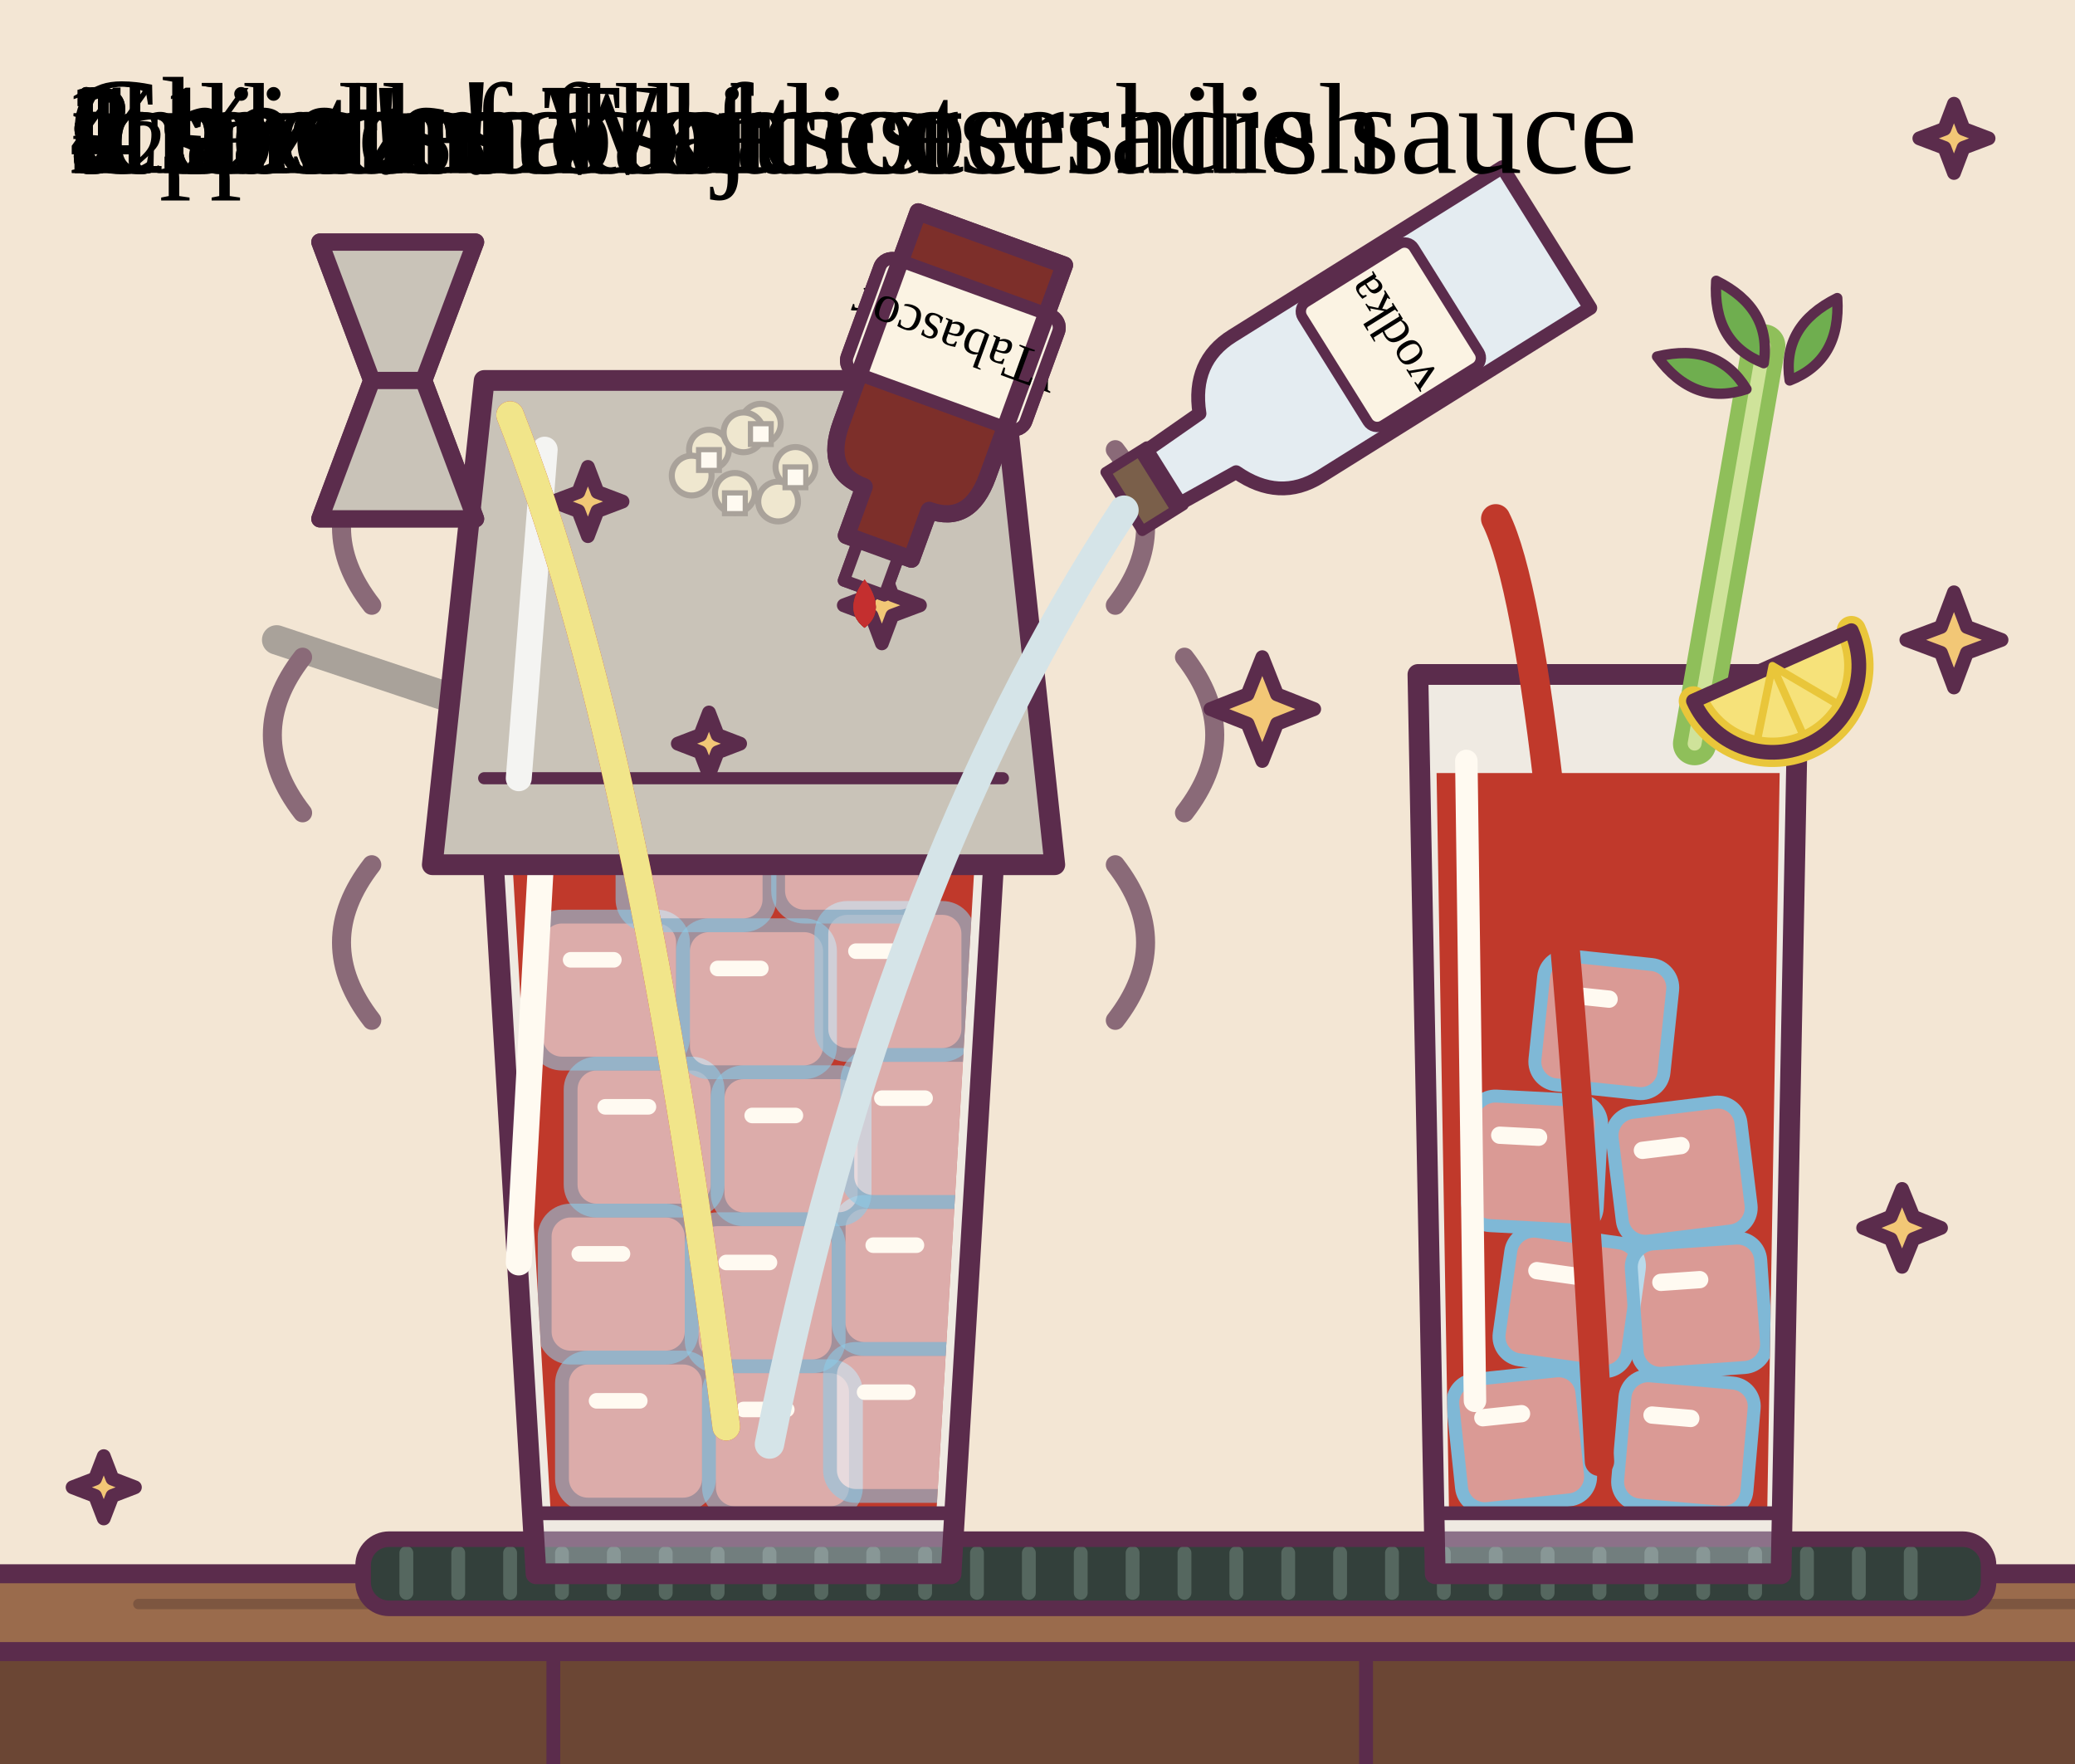
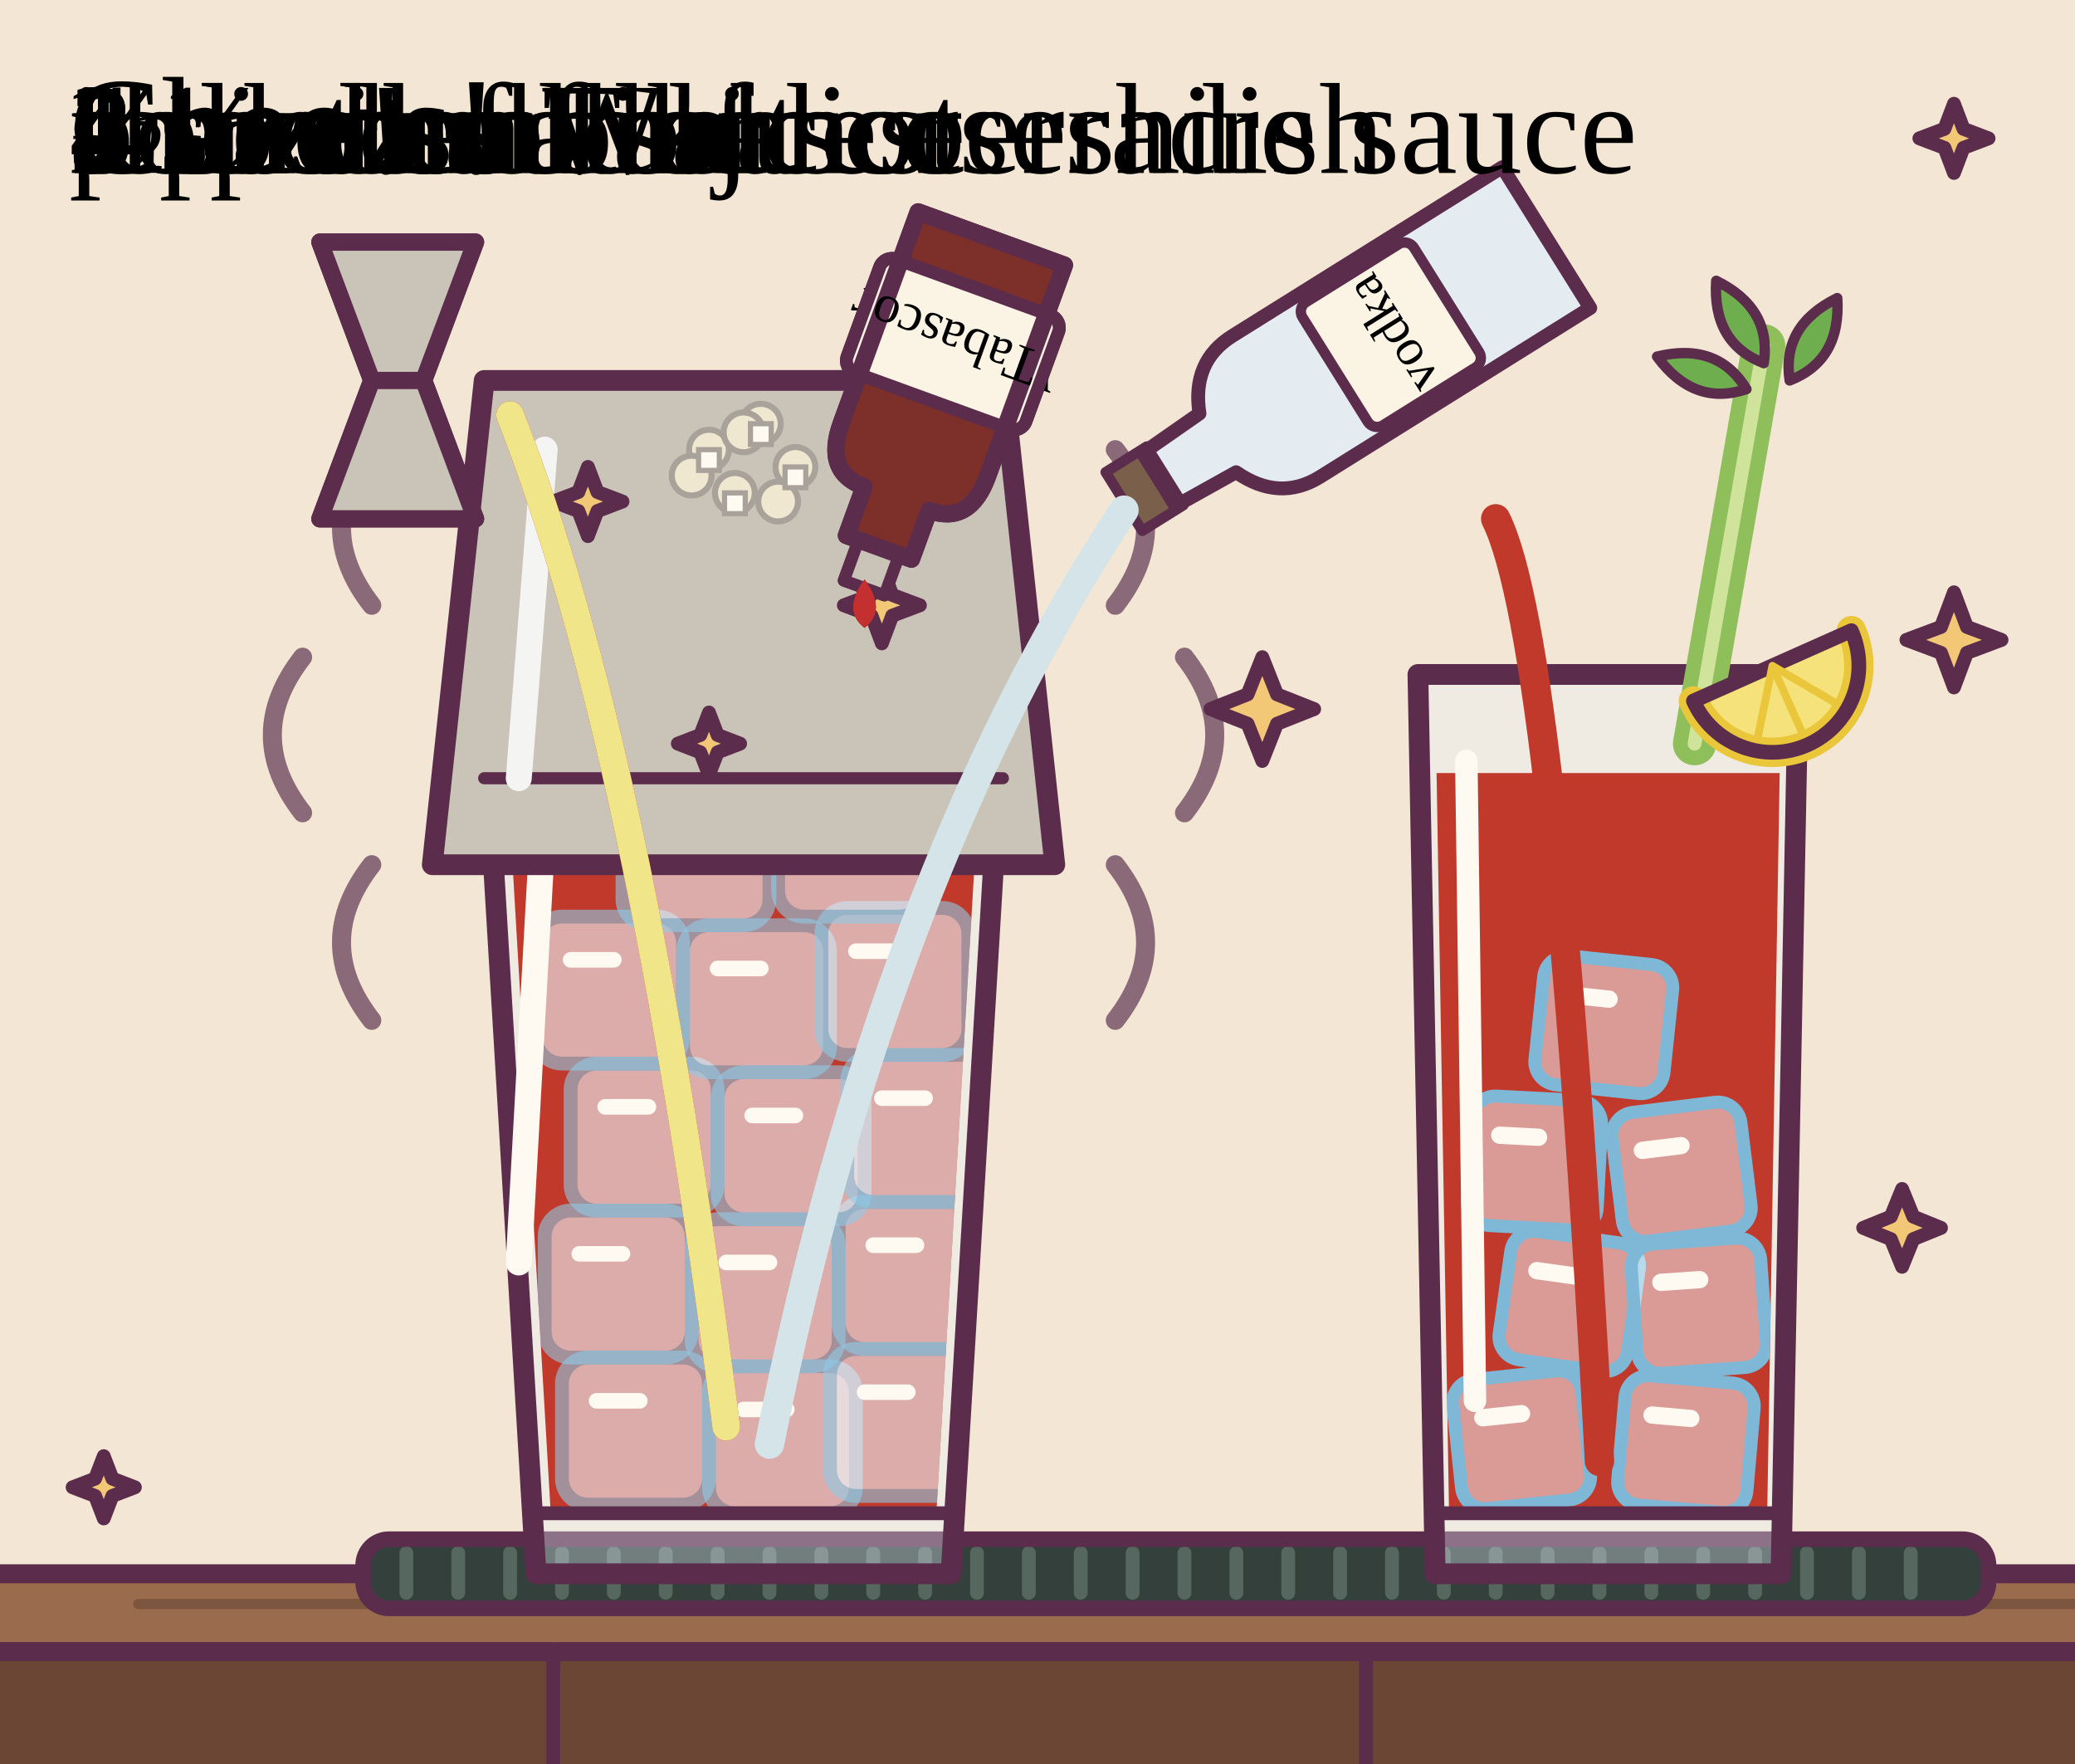
- <svg viewBox="0 0 240 204" role="img" aria-label="How to make a Bloody Mary, step by step: Combine ingredients. Add the vodka, tomato juice, lemon juice and horseradish to your shaker. Season it. Worcestershire, Tabasco, a pinch of salt and a grind of pepper. Shake. Add ice and shake hard, until frosty cold. Strain over ice. Strain into a tall glass full of fresh ice. Garnish. A celery stalk and a lemon wedge. Cheers!">
+ <svg viewBox="0 0 240 204" role="img" aria-label="How to make a Bloody Mary, step by step: Combine ingredients. Add the vodka, tomato juice, lemon juice and horseradish to your shaker. Season it. Worcestershire, Tabasco, a pinch of salt and a grind of pepper. Shake. Add ice and shake hard, until frosty cold. Pour it all in. Pour everything, ice and all, into a tall glass. Garnish. A celery stalk and a lemon wedge. Cheers!">
  <g transform="translate(-104 -14)">
    <g filter="url(#wash)">
      <rect x="0" y="0" width="400" height="236" fill="#f3e6d4" />
    </g>
    <rect x="0" y="196" width="400" height="40" fill="#6e4b39" />
    <g filter="url(#wash)">
      <rect x="0" y="196" width="400" height="9" fill="#9a6b4c" />
      <rect x="0" y="205" width="400" height="31" fill="#6b4634" />
    </g>
    <g filter="url(#crayon)" fill="none" stroke="#5b2c4c" stroke-width="2.2" stroke-linecap="round" stroke-linejoin="round">
      <path d="M0 196 H400 M0 205 H400" />
      <path d="M64 205 V236" stroke-width="1.6" />
      <path d="M168 205 V236" stroke-width="1.6" />
      <path d="M262 205 V236" stroke-width="1.6" />
      <path d="M352 205 V236" stroke-width="1.6" />
      <path d="M22 199.5 h38" stroke="#7d5640" stroke-width="1.2" />
      <path d="M120 199.5 h54" stroke="#7d5640" stroke-width="1.2" />
      <path d="M230 199.5 h30" stroke="#7d5640" stroke-width="1.2" />
      <path d="M300 199.5 h46" stroke="#7d5640" stroke-width="1.2" />
    </g>
    <rect x="146" y="192" width="188" height="8" rx="3" fill="#33403b" />
    <path d="M151 193.6 v4.6" stroke="#55675f" stroke-width="1.6" stroke-linecap="round" />
    <path d="M157 193.6 v4.6" stroke="#55675f" stroke-width="1.6" stroke-linecap="round" />
    <path d="M163 193.6 v4.6" stroke="#55675f" stroke-width="1.6" stroke-linecap="round" />
    <path d="M169 193.6 v4.6" stroke="#55675f" stroke-width="1.6" stroke-linecap="round" />
    <path d="M175 193.6 v4.6" stroke="#55675f" stroke-width="1.6" stroke-linecap="round" />
    <path d="M181 193.6 v4.6" stroke="#55675f" stroke-width="1.6" stroke-linecap="round" />
    <path d="M187 193.6 v4.6" stroke="#55675f" stroke-width="1.6" stroke-linecap="round" />
    <path d="M193 193.6 v4.6" stroke="#55675f" stroke-width="1.6" stroke-linecap="round" />
    <path d="M199 193.6 v4.6" stroke="#55675f" stroke-width="1.6" stroke-linecap="round" />
    <path d="M205 193.6 v4.6" stroke="#55675f" stroke-width="1.6" stroke-linecap="round" />
    <path d="M211 193.6 v4.6" stroke="#55675f" stroke-width="1.6" stroke-linecap="round" />
    <path d="M217 193.6 v4.6" stroke="#55675f" stroke-width="1.6" stroke-linecap="round" />
    <path d="M223 193.6 v4.6" stroke="#55675f" stroke-width="1.6" stroke-linecap="round" />
    <path d="M229 193.6 v4.6" stroke="#55675f" stroke-width="1.6" stroke-linecap="round" />
    <path d="M235 193.6 v4.6" stroke="#55675f" stroke-width="1.6" stroke-linecap="round" />
    <path d="M241 193.6 v4.6" stroke="#55675f" stroke-width="1.6" stroke-linecap="round" />
    <path d="M247 193.6 v4.6" stroke="#55675f" stroke-width="1.6" stroke-linecap="round" />
    <path d="M253 193.6 v4.6" stroke="#55675f" stroke-width="1.6" stroke-linecap="round" />
    <path d="M259 193.6 v4.6" stroke="#55675f" stroke-width="1.6" stroke-linecap="round" />
    <path d="M265 193.6 v4.6" stroke="#55675f" stroke-width="1.6" stroke-linecap="round" />
    <path d="M271 193.6 v4.6" stroke="#55675f" stroke-width="1.6" stroke-linecap="round" />
    <path d="M277 193.6 v4.6" stroke="#55675f" stroke-width="1.6" stroke-linecap="round" />
    <path d="M283 193.6 v4.6" stroke="#55675f" stroke-width="1.6" stroke-linecap="round" />
    <path d="M289 193.6 v4.6" stroke="#55675f" stroke-width="1.6" stroke-linecap="round" />
    <path d="M295 193.6 v4.6" stroke="#55675f" stroke-width="1.6" stroke-linecap="round" />
    <path d="M301 193.6 v4.6" stroke="#55675f" stroke-width="1.6" stroke-linecap="round" />
    <path d="M307 193.6 v4.6" stroke="#55675f" stroke-width="1.6" stroke-linecap="round" />
    <path d="M313 193.6 v4.6" stroke="#55675f" stroke-width="1.6" stroke-linecap="round" />
    <path d="M319 193.6 v4.6" stroke="#55675f" stroke-width="1.6" stroke-linecap="round" />
    <path d="M325 193.6 v4.6" stroke="#55675f" stroke-width="1.6" stroke-linecap="round" />
    <g filter="url(#crayon)" fill="none" stroke="#5b2c4c" stroke-width="2.6" stroke-linecap="round" stroke-linejoin="round">
      <rect x="146" y="192" width="188" height="8" rx="3" stroke-width="1.8" />
    </g>
    <g class="twinkle d2" style="transform-origin:330px 30px">
      <path d="M330 26 L331.1 28.9 L334 30 L331.1 31.1 L330 34 L328.9 31.1 L326 30 L328.9 28.9Z" fill="#f2c776" stroke="#5b2c4c" stroke-width="1.6" stroke-linejoin="round" />
    </g>
    <g class="twinkle d3" style="transform-origin:116px 186px">
      <path d="M116 182.4 L117 185 L119.6 186 L117 187 L116 189.6 L115 187 L112.4 186 L115 185Z" fill="#f2c776" stroke="#5b2c4c" stroke-width="1.6" stroke-linejoin="round" />
    </g>
    <g class="mix37">
      <g class="tip36" style="transform-origin:220px 96px">
        <g class="shk35" style="transform-origin:190px 116px">
          <g filter="url(#wash)">
            <path d="M160 96 L220 96 L214 196 L166 196Z" fill="#e7f1fb" opacity=".35" />
          </g>
          <clipPath id="bloody-mary-mx">
            <path d="M162.4 99 L217.6 99 L212.3 189 L167.7 189Z" />
          </clipPath>
          <g clip-path="url(#bloody-mary-mx)">
            <g filter="url(#wash)">
              <g class="ml11" style="transform-origin:190px 190px">
                <rect x="158" y="174.5" width="64" height="15.5" fill="#d5e4e8" />
              </g>
              <g class="ml12" style="transform-origin:190px 175px">
                <rect x="158" y="134.5" width="64" height="40.5" fill="#c8402e" />
              </g>
              <g class="ml13" style="transform-origin:190px 135px">
                <rect x="158" y="129.5" width="64" height="5.5" fill="#f1e58a" />
              </g>
              <g class="ml14" style="transform-origin:190px 130px">
                <rect x="158" y="127.9" width="64" height="2.1" fill="#5a2e14" />
              </g>
              <g class="ml15" style="transform-origin:190px 128.4px">
                <rect x="158" y="126.3" width="64" height="2.1" fill="#c42f2f" />
              </g>
              <g class="mixed16" style="transform-origin:190px 190px">
                <rect x="158" y="104.7" width="64" height="85.3" fill="#c0392b" />
              </g>
            </g>
            <g class="mice17" style="transform-origin:177.5px 179.5px">
              <rect x="169" y="171" width="17" height="17" rx="3" fill="#eef8ff" opacity=".6" stroke="#8ecae6" stroke-width="1.6" />
              <path d="M173 176 h5" stroke="#fffaf1" stroke-width="1.8" stroke-linecap="round" />
            </g>
            <g class="mice18" style="transform-origin:194.5px 180.5px">
              <rect x="186" y="172" width="17" height="17" rx="3" fill="#eef8ff" opacity=".6" stroke="#8ecae6" stroke-width="1.6" />
              <path d="M190 177 h5" stroke="#fffaf1" stroke-width="1.8" stroke-linecap="round" />
            </g>
            <g class="mice19" style="transform-origin:208.5px 178.5px">
              <rect x="200" y="170" width="17" height="17" rx="3" fill="#eef8ff" opacity=".6" stroke="#8ecae6" stroke-width="1.6" />
              <path d="M204 175 h5" stroke="#fffaf1" stroke-width="1.8" stroke-linecap="round" />
            </g>
            <g class="mice20" style="transform-origin:175.5px 162.5px">
              <rect x="167" y="154" width="17" height="17" rx="3" fill="#eef8ff" opacity=".6" stroke="#8ecae6" stroke-width="1.6" />
              <path d="M171 159 h5" stroke="#fffaf1" stroke-width="1.8" stroke-linecap="round" />
            </g>
            <g class="mice21" style="transform-origin:192.5px 163.5px">
              <rect x="184" y="155" width="17" height="17" rx="3" fill="#eef8ff" opacity=".6" stroke="#8ecae6" stroke-width="1.6" />
              <path d="M188 160 h5" stroke="#fffaf1" stroke-width="1.8" stroke-linecap="round" />
            </g>
            <g class="mice22" style="transform-origin:209.5px 161.5px">
              <rect x="201" y="153" width="17" height="17" rx="3" fill="#eef8ff" opacity=".6" stroke="#8ecae6" stroke-width="1.6" />
              <path d="M205 158 h5" stroke="#fffaf1" stroke-width="1.8" stroke-linecap="round" />
            </g>
            <g class="mice23" style="transform-origin:178.5px 145.5px">
              <rect x="170" y="137" width="17" height="17" rx="3" fill="#eef8ff" opacity=".6" stroke="#8ecae6" stroke-width="1.6" />
              <path d="M174 142 h5" stroke="#fffaf1" stroke-width="1.8" stroke-linecap="round" />
            </g>
            <g class="mice24" style="transform-origin:195.5px 146.5px">
              <rect x="187" y="138" width="17" height="17" rx="3" fill="#eef8ff" opacity=".6" stroke="#8ecae6" stroke-width="1.6" />
              <path d="M191 143 h5" stroke="#fffaf1" stroke-width="1.8" stroke-linecap="round" />
            </g>
            <g class="mice25" style="transform-origin:210.5px 144.5px">
              <rect x="202" y="136" width="17" height="17" rx="3" fill="#eef8ff" opacity=".6" stroke="#8ecae6" stroke-width="1.6" />
              <path d="M206 141 h5" stroke="#fffaf1" stroke-width="1.8" stroke-linecap="round" />
            </g>
            <g class="mice26" style="transform-origin:174.5px 128.5px">
              <rect x="166" y="120" width="17" height="17" rx="3" fill="#eef8ff" opacity=".6" stroke="#8ecae6" stroke-width="1.6" />
              <path d="M170 125 h5" stroke="#fffaf1" stroke-width="1.8" stroke-linecap="round" />
            </g>
            <g class="mice27" style="transform-origin:191.5px 129.5px">
              <rect x="183" y="121" width="17" height="17" rx="3" fill="#eef8ff" opacity=".6" stroke="#8ecae6" stroke-width="1.6" />
              <path d="M187 126 h5" stroke="#fffaf1" stroke-width="1.8" stroke-linecap="round" />
            </g>
            <g class="mice28" style="transform-origin:207.5px 127.5px">
              <rect x="199" y="119" width="17" height="17" rx="3" fill="#eef8ff" opacity=".6" stroke="#8ecae6" stroke-width="1.6" />
              <path d="M203 124 h5" stroke="#fffaf1" stroke-width="1.8" stroke-linecap="round" />
            </g>
            <g class="mice29" style="transform-origin:184.5px 112.5px">
              <rect x="176" y="104" width="17" height="17" rx="3" fill="#eef8ff" opacity=".6" stroke="#8ecae6" stroke-width="1.6" />
              <path d="M180 109 h5" stroke="#fffaf1" stroke-width="1.8" stroke-linecap="round" />
            </g>
            <g class="mice30" style="transform-origin:202.5px 111.5px">
              <rect x="194" y="103" width="17" height="17" rx="3" fill="#eef8ff" opacity=".6" stroke="#8ecae6" stroke-width="1.6" />
              <path d="M198 108 h5" stroke="#fffaf1" stroke-width="1.8" stroke-linecap="round" />
            </g>
          </g>
          <g filter="url(#crayon)" fill="none" stroke="#5b2c4c" stroke-width="2.6" stroke-linecap="round" stroke-linejoin="round">
            <path d="M160 96 L220 96 L214 196 L166 196Z" stroke-width="2.4" />
            <path d="M166 189 H214" stroke-width="1.6" />
            <path d="M167 106 L164 160" stroke="#fffaf1" stroke-width="3" />
          </g>
-           <g class="strainer31">
-             <g filter="url(#crayon)" fill="none" stroke="#5b2c4c" stroke-width="2.6" stroke-linecap="round" stroke-linejoin="round">
-               <path d="M160 96 H220" stroke="#a9a29a" stroke-width="3.4" />
-               <path d="M162 100 q3 3.4 6 0 q3 3.4 6 0 q3 3.4 6 0 q3 3.4 6 0 q3 3.4 6 0 q3 3.4 6 0 q3 3.4 6 0 q3 3.4 6 0 q3 3.4 6 0 q3 3.4 6 0" stroke="#8a8f96" stroke-width="1.5" />
-               <path d="M160 96 L136 88" stroke="#a9a29a" stroke-width="3.4" />
-             </g>
-           </g>
+           <g class="strainer31" />
          <g class="tin34">
            <g filter="url(#wash)">
              <path d="M154 114 L226 114 L220 58 L160 58Z" fill="#c9c3b8" />
            </g>
            <g filter="url(#crayon)" fill="none" stroke="#5b2c4c" stroke-width="2.6" stroke-linecap="round" stroke-linejoin="round">
              <path d="M154 114 L226 114 L220 58 L160 58Z" stroke-width="2.4" />
              <path d="M160 104 H220" stroke-width="1.4" />
              <path d="M167 66 L164 104" stroke="#f4f4f2" stroke-width="3" />
            </g>
            <g class="frost33">
              <g class="twinkle" style="transform-origin:172px 72px">
                <path d="M172 68 L173.1 70.9 L176 72 L173.1 73.1 L172 76 L170.9 73.1 L168 72 L170.9 70.9Z" fill="#f2c776" stroke="#5b2c4c" stroke-width="1.6" stroke-linejoin="round" />
              </g>
              <g class="twinkle d2" style="transform-origin:206px 84px">
                <path d="M206 79.6 L207.2 82.8 L210.4 84 L207.2 85.2 L206 88.4 L204.8 85.2 L201.6 84 L204.8 82.8Z" fill="#f2c776" stroke="#5b2c4c" stroke-width="1.6" stroke-linejoin="round" />
              </g>
              <g class="twinkle d3" style="transform-origin:186px 100px">
                <path d="M186 96.4 L187 99 L189.6 100 L187 101 L186 103.6 L185 101 L182.4 100 L185 99Z" fill="#f2c776" stroke="#5b2c4c" stroke-width="1.6" stroke-linejoin="round" />
              </g>
            </g>
          </g>
        </g>
        <g class="whoosh32">
          <g filter="url(#crayon)" fill="none" stroke="#5b2c4c" stroke-width="2.6" stroke-linecap="round" stroke-linejoin="round">
            <path d="M147 66 q-7 9 0 18 M139 90 q-7 9 0 18 M147 114 q-7 9 0 18 M233 66 q7 9 0 18 M241 90 q7 9 0 18 M233 114 q7 9 0 18" stroke="#8a6a78" stroke-width="2.2" />
          </g>
        </g>
      </g>
    </g>
    <g transform="translate(290 196) scale(1)">
      <g filter="url(#wash)">
        <path d="M-22 -104 L22 -104 L20 0 L-20 0Z" fill="#e7f1fb" opacity=".35" />
      </g>
      <g class="gc9">
        <clipPath id="bloody-mary-gl">
          <path d="M-20 -102 L20 -102 L18.4 -7 L-18.4 -7Z" />
        </clipPath>
        <g clip-path="url(#bloody-mary-gl)">
          <g filter="url(#wash)">
            <g class="band1" style="transform-origin:0px -5.5px">
              <rect x="-40" y="-92.6" width="80" height="87.1" fill="#c0392b" />
            </g>
          </g>
          <g filter="url(#wash)" />
          <g class="gice2">
            <g>
              <g transform="rotate(-6 -10 -15.5)">
                <g filter="url(#wash)">
                  <rect x="-17.5" y="-23" width="15" height="15" rx="2.7" fill="#f4fbff" opacity=".5" />
                </g>
                <g filter="url(#crayon)" fill="none" stroke="#5b2c4c" stroke-width="2.6" stroke-linecap="round" stroke-linejoin="round">
                  <rect x="-17.5" y="-23" width="15" height="15" rx="2.7" stroke="#7fb8d6" stroke-width="1.5" />
                  <path d="M-14.2 -18.5 h4.5" stroke="#fffaf1" stroke-width="2" />
                </g>
              </g>
            </g>
          </g>
          <g class="gice3">
            <g>
              <g transform="rotate(5 9 -15)">
                <g filter="url(#wash)">
                  <rect x="1.5" y="-22.5" width="15" height="15" rx="2.7" fill="#f4fbff" opacity=".5" />
                </g>
                <g filter="url(#crayon)" fill="none" stroke="#5b2c4c" stroke-width="2.6" stroke-linecap="round" stroke-linejoin="round">
                  <rect x="1.5" y="-22.5" width="15" height="15" rx="2.7" stroke="#7fb8d6" stroke-width="1.5" />
                  <path d="M4.8 -18 h4.5" stroke="#fffaf1" stroke-width="2" />
                </g>
              </g>
            </g>
          </g>
          <g class="gice4">
            <g>
              <g transform="rotate(8 -4.5 -31.5)">
                <g filter="url(#wash)">
                  <rect x="-12" y="-39" width="15" height="15" rx="2.7" fill="#f4fbff" opacity=".5" />
                </g>
                <g filter="url(#crayon)" fill="none" stroke="#5b2c4c" stroke-width="2.6" stroke-linecap="round" stroke-linejoin="round">
                  <rect x="-12" y="-39" width="15" height="15" rx="2.7" stroke="#7fb8d6" stroke-width="1.5" />
                  <path d="M-8.7 -34.5 h4.5" stroke="#fffaf1" stroke-width="2" />
                </g>
              </g>
            </g>
          </g>
          <g class="gice5">
            <g>
              <g transform="rotate(-4 10.5 -31)">
                <g filter="url(#wash)">
                  <rect x="3" y="-38.5" width="15" height="15" rx="2.7" fill="#f4fbff" opacity=".5" />
                </g>
                <g filter="url(#crayon)" fill="none" stroke="#5b2c4c" stroke-width="2.6" stroke-linecap="round" stroke-linejoin="round">
                  <rect x="3" y="-38.5" width="15" height="15" rx="2.7" stroke="#7fb8d6" stroke-width="1.5" />
                  <path d="M6.3 -34 h4.5" stroke="#fffaf1" stroke-width="2" />
                </g>
              </g>
            </g>
          </g>
          <g class="gice6">
            <g>
              <g transform="rotate(3 -8.5 -47.5)">
                <g filter="url(#wash)">
                  <rect x="-16" y="-55" width="15" height="15" rx="2.7" fill="#f4fbff" opacity=".5" />
                </g>
                <g filter="url(#crayon)" fill="none" stroke="#5b2c4c" stroke-width="2.6" stroke-linecap="round" stroke-linejoin="round">
                  <rect x="-16" y="-55" width="15" height="15" rx="2.7" stroke="#7fb8d6" stroke-width="1.5" />
                  <path d="M-12.7 -50.5 h4.5" stroke="#fffaf1" stroke-width="2" />
                </g>
              </g>
            </g>
          </g>
          <g class="gice7">
            <g>
              <g transform="rotate(-7 8.5 -46.5)">
                <g filter="url(#wash)">
                  <rect x="1" y="-54" width="15" height="15" rx="2.7" fill="#f4fbff" opacity=".5" />
                </g>
                <g filter="url(#crayon)" fill="none" stroke="#5b2c4c" stroke-width="2.6" stroke-linecap="round" stroke-linejoin="round">
                  <rect x="1" y="-54" width="15" height="15" rx="2.7" stroke="#7fb8d6" stroke-width="1.5" />
                  <path d="M4.3 -49.5 h4.5" stroke="#fffaf1" stroke-width="2" />
                </g>
              </g>
            </g>
          </g>
          <g class="gice8">
            <g>
              <g transform="rotate(6 -0.5 -63.5)">
                <g filter="url(#wash)">
                  <rect x="-8" y="-71" width="15" height="15" rx="2.7" fill="#f4fbff" opacity=".5" />
                </g>
                <g filter="url(#crayon)" fill="none" stroke="#5b2c4c" stroke-width="2.6" stroke-linecap="round" stroke-linejoin="round">
                  <rect x="-8" y="-71" width="15" height="15" rx="2.7" stroke="#7fb8d6" stroke-width="1.5" />
                  <path d="M-4.7 -66.5 h4.5" stroke="#fffaf1" stroke-width="2" />
                </g>
              </g>
            </g>
          </g>
        </g>
      </g>
      <g filter="url(#crayon)" fill="none" stroke="#5b2c4c" stroke-width="2.6" stroke-linecap="round" stroke-linejoin="round">
        <path d="M-22 -104 L22 -104 L20 0 L-20 0Z" stroke-width="2.4" />
        <path d="M-19.6 -7 H19.6" stroke-width="1.6" />
        <path d="M-16.4 -94 L-15.4 -20" stroke="#fffaf1" stroke-width="2.6" />
      </g>
      <g class="garn10">
        <g transform="translate(10 -96)">
          <g filter="url(#crayon)" fill="none" stroke="#5b2c4c" stroke-width="2.6" stroke-linecap="round" stroke-linejoin="round">
            <path d="M0 0 L8 -46" stroke="#8fbf5a" stroke-width="5" />
            <path d="M0 0 L8 -46" stroke="#cfe39a" stroke-width="1.6" />
          </g>
          <g transform="translate(8 -44) rotate(-30)">
            <g filter="url(#wash)">
              <path d="M0 0 Q4 -5 0 -11 Q-4 -5 0 0Z" fill="#6fae4f" />
            </g>
            <g filter="url(#crayon)" fill="none" stroke="#5b2c4c" stroke-width="2.6" stroke-linecap="round" stroke-linejoin="round">
              <path d="M0 0 Q4 -5 0 -11 Q-4 -5 0 0Z" stroke-width="1.2" />
            </g>
          </g>
          <g transform="translate(11 -42) rotate(30)">
            <g filter="url(#wash)">
              <path d="M0 0 Q4 -5 0 -11 Q-4 -5 0 0Z" fill="#6fae4f" />
            </g>
            <g filter="url(#crayon)" fill="none" stroke="#5b2c4c" stroke-width="2.6" stroke-linecap="round" stroke-linejoin="round">
              <path d="M0 0 Q4 -5 0 -11 Q-4 -5 0 0Z" stroke-width="1.2" />
            </g>
          </g>
          <g transform="translate(6 -41) rotate(-70)">
            <g filter="url(#wash)">
              <path d="M0 0 Q4 -5 0 -11 Q-4 -5 0 0Z" fill="#6fae4f" />
            </g>
            <g filter="url(#crayon)" fill="none" stroke="#5b2c4c" stroke-width="2.6" stroke-linecap="round" stroke-linejoin="round">
              <path d="M0 0 Q4 -5 0 -11 Q-4 -5 0 0Z" stroke-width="1.2" />
            </g>
          </g>
        </g>
        <g transform="translate(19 -105)">
          <g transform="rotate(-24)">
            <g filter="url(#wash)">
              <path d="M-10 0 A10 10 0 0 0 10 0Z" fill="#f6e27a" />
            </g>
            <g filter="url(#crayon)" fill="none" stroke="#5b2c4c" stroke-width="2.6" stroke-linecap="round" stroke-linejoin="round">
              <path d="M-10 0 A10 10 0 0 0 10 0" stroke="#e9c63a" stroke-width="3.4" />
              <path d="M-10 0 A10 10 0 0 0 10 0Z" stroke-width="1.7" />
              <path d="M0 0 L-5 7 M0 0 L0 8.6 M0 0 L5 7" stroke="#e9c63a" stroke-width=".9" />
            </g>
          </g>
        </g>
      </g>
    </g>
    <g class="btl38" style="transform-origin:234px 72px">
      <g transform="translate(234 72) rotate(-122)">
        <g transform="translate(0 57.6) scale(0.8)">
          <g filter="url(#wash)">
            <path d="M-12 0 L-12 -46 Q-12 -53 -5 -56 L-4.5 -66 L4.5 -66 L5 -56 Q12 -53 12 -46 L12 0Z" fill="#e4ecf1" />
            <rect x="-10.5" y="-36" width="21" height="19" rx="1.6" fill="#fbf3e3" />
            <path d="M-5 -72 h10 v7 h-10Z" fill="#7a5f4a" />
          </g>
          <g filter="url(#crayon)" fill="none" stroke="#5b2c4c" stroke-width="2.6" stroke-linecap="round" stroke-linejoin="round">
            <path d="M-12 0 L-12 -46 Q-12 -53 -5 -56 L-4.5 -66 L4.5 -66 L5 -56 Q12 -53 12 -46 L12 0Z" stroke-width="2" />
            <rect x="-10.5" y="-36" width="21" height="19" rx="1.6" stroke-width="1.5" />
            <path d="M-5 -72 h10 v7 h-10Z" stroke-width="1.5" />
          </g>
          <text class="letter" x="0" y="-23.8" font-size="7.6" text-anchor="middle" textLength="18" lengthAdjust="spacingAndGlyphs">vodka</text>
        </g>
      </g>
    </g>
    <g filter="url(#crayon)" fill="none" stroke="#5b2c4c" stroke-width="2.6" stroke-linecap="round" stroke-linejoin="round" class="pour39">
      <path d="M234 73 Q206 115.6 193 181" stroke="#d5e4e8" stroke-width="3.4" />
    </g>
    <g class="jig41" style="transform-origin:150px 58px">
      <g transform="translate(150 58)">
        <g filter="url(#wash)">
          <path d="M-9 -16 L9 -16 L3 0 L9 16 L-9 16 L-3 0Z" fill="#c9c3b8" />
        </g>
        <g filter="url(#crayon)" fill="none" stroke="#5b2c4c" stroke-width="2.6" stroke-linecap="round" stroke-linejoin="round">
          <path d="M-9 -16 L9 -16 L3 0 L9 16 L-9 16 L-3 0Z M-3 0 H3" stroke-width="2" />
        </g>
      </g>
    </g>
    <g filter="url(#crayon)" fill="none" stroke="#5b2c4c" stroke-width="2.6" stroke-linecap="round" stroke-linejoin="round" class="pour42">
      <path d="M163 62 Q178 100 188 179" stroke="#c8402e" stroke-width="3.2" />
    </g>
    <g class="jig44" style="transform-origin:150px 58px">
      <g transform="translate(150 58)">
        <g filter="url(#wash)">
          <path d="M-9 -16 L9 -16 L3 0 L9 16 L-9 16 L-3 0Z" fill="#c9c3b8" />
        </g>
        <g filter="url(#crayon)" fill="none" stroke="#5b2c4c" stroke-width="2.6" stroke-linecap="round" stroke-linejoin="round">
          <path d="M-9 -16 L9 -16 L3 0 L9 16 L-9 16 L-3 0Z M-3 0 H3" stroke-width="2" />
        </g>
      </g>
    </g>
    <g filter="url(#crayon)" fill="none" stroke="#5b2c4c" stroke-width="2.6" stroke-linecap="round" stroke-linejoin="round" class="pour45">
      <path d="M163 62 Q178 100 188 179" stroke="#f1e58a" stroke-width="3.2" />
    </g>
    <g class="salt47">
      <circle cx="186" cy="66" r="2.3" fill="#efe7cf" stroke="#a9a29a" stroke-width=".7" />
    </g>
    <g class="salt48">
      <circle cx="192" cy="63" r="2.3" fill="#efe7cf" stroke="#a9a29a" stroke-width=".7" />
    </g>
    <g class="salt49">
      <circle cx="196" cy="68" r="2.3" fill="#efe7cf" stroke="#a9a29a" stroke-width=".7" />
    </g>
    <g class="salt50">
      <circle cx="189" cy="71" r="2.3" fill="#efe7cf" stroke="#a9a29a" stroke-width=".7" />
    </g>
    <g class="salt51">
      <circle cx="184" cy="69" r="2.3" fill="#efe7cf" stroke="#a9a29a" stroke-width=".7" />
    </g>
    <g class="salt52">
      <circle cx="194" cy="72" r="2.3" fill="#efe7cf" stroke="#a9a29a" stroke-width=".7" />
    </g>
    <g class="salt53">
      <circle cx="190" cy="64" r="2.3" fill="#efe7cf" stroke="#a9a29a" stroke-width=".7" />
    </g>
    <g class="dshw56">
      <g class="dsh55" style="transform-origin:212.5px 58.5px">
        <g transform="translate(212.5 58.5) rotate(200)">
          <g filter="url(#wash)">
            <path d="M-9 -8 Q-9 -14 -4 -14 L-4 -20 L4 -20 L4 -14 Q9 -14 9 -8 L9 18 L-9 18Z" fill="#7d2f2a" />
            <rect x="-11" y="-2" width="22" height="14" rx="1.5" fill="#fbf3e3" />
            <rect x="-2.5" y="-25" width="5" height="5" fill="#c9c3b8" />
          </g>
          <g filter="url(#crayon)" fill="none" stroke="#5b2c4c" stroke-width="2" stroke-linecap="round" stroke-linejoin="round">
            <path d="M-9 -8 Q-9 -14 -4 -14 L-4 -20 L4 -20 L4 -14 Q9 -14 9 -8 L9 18 L-9 18Z" />
            <rect x="-11" y="-2" width="22" height="14" rx="1.5" stroke-width="1.5" />
            <rect x="-2.5" y="-25" width="5" height="5" stroke-width="1.4" />
          </g>
          <text class="letter" x="0" y="7.6" font-size="6.2" text-anchor="middle" textLength="19" lengthAdjust="spacingAndGlyphs">Worcester</text>
        </g>
      </g>
    </g>
    <g class="drop57">
      <path d="M204 81 q-2.6 3.6 0 5.6 q2.6 -2 0 -5.6Z" fill="#5a2e14" />
    </g>
    <g class="drop58">
      <path d="M204 81 q-2.6 3.6 0 5.6 q2.6 -2 0 -5.6Z" fill="#5a2e14" />
    </g>
    <g class="dshw61">
      <g class="dsh60" style="transform-origin:212.5px 58.5px">
        <g transform="translate(212.5 58.5) rotate(200)">
          <g filter="url(#wash)">
            <path d="M-9 -8 Q-9 -14 -4 -14 L-4 -20 L4 -20 L4 -14 Q9 -14 9 -8 L9 18 L-9 18Z" fill="#7d2f2a" />
            <rect x="-11" y="-2" width="22" height="14" rx="1.5" fill="#fbf3e3" />
            <rect x="-2.5" y="-25" width="5" height="5" fill="#c9c3b8" />
          </g>
          <g filter="url(#crayon)" fill="none" stroke="#5b2c4c" stroke-width="2" stroke-linecap="round" stroke-linejoin="round">
            <path d="M-9 -8 Q-9 -14 -4 -14 L-4 -20 L4 -20 L4 -14 Q9 -14 9 -8 L9 18 L-9 18Z" />
            <rect x="-11" y="-2" width="22" height="14" rx="1.5" stroke-width="1.5" />
            <rect x="-2.5" y="-25" width="5" height="5" stroke-width="1.4" />
          </g>
          <text class="letter" x="0" y="7.6" font-size="6.2" text-anchor="middle">Tabasco</text>
        </g>
      </g>
    </g>
    <g class="drop62">
      <path d="M204 81 q-2.6 3.6 0 5.6 q2.6 -2 0 -5.6Z" fill="#c42f2f" />
    </g>
    <g class="drop63">
      <path d="M204 81 q-2.6 3.6 0 5.6 q2.6 -2 0 -5.6Z" fill="#c42f2f" />
    </g>
    <g class="salt65">
      <rect x="184.8" y="66" width="2.4" height="2.4" fill="#fffaf1" stroke="#a9a29a" stroke-width=".6" />
    </g>
    <g class="salt66">
      <rect x="190.8" y="63" width="2.4" height="2.4" fill="#fffaf1" stroke="#a9a29a" stroke-width=".6" />
    </g>
    <g class="salt67">
      <rect x="194.8" y="68" width="2.4" height="2.4" fill="#fffaf1" stroke="#a9a29a" stroke-width=".6" />
    </g>
    <g class="salt68">
      <rect x="187.8" y="71" width="2.4" height="2.4" fill="#fffaf1" stroke="#a9a29a" stroke-width=".6" />
    </g>
-     <g filter="url(#crayon)" fill="none" stroke="#5b2c4c" stroke-width="2.6" stroke-linecap="round" stroke-linejoin="round" class="pour73">
+     <g filter="url(#crayon)" fill="none" stroke="#5b2c4c" stroke-width="2.6" stroke-linecap="round" stroke-linejoin="round" class="pour72">
      <path d="M277 74 Q284 88 289 183" stroke="#c0392b" stroke-width="3.4" />
    </g>
-     <g class="cheer76">
+     <g class="cheer75">
      <g class="twinkle" style="transform-origin:250px 96px">
        <path d="M250 90 L251.7 94.3 L256 96 L251.7 97.7 L250 102 L248.3 97.7 L244 96 L248.3 94.3Z" fill="#f2c776" stroke="#5b2c4c" stroke-width="1.6" stroke-linejoin="round" />
      </g>
      <g class="twinkle d2" style="transform-origin:330px 88px">
        <path d="M330 82.5 L331.5 86.5 L335.5 88 L331.5 89.5 L330 93.5 L328.5 89.5 L324.5 88 L328.5 86.5Z" fill="#f2c776" stroke="#5b2c4c" stroke-width="1.6" stroke-linejoin="round" />
      </g>
      <g class="twinkle d3" style="transform-origin:324px 156px">
        <path d="M324 151.5 L325.3 154.7 L328.5 156 L325.3 157.3 L324 160.5 L322.7 157.3 L319.5 156 L322.7 154.7Z" fill="#f2c776" stroke="#5b2c4c" stroke-width="1.6" stroke-linejoin="round" />
      </g>
    </g>
    <text class="letter cap40" x="112" y="34" font-size="15">1 ½ oz vodka</text>
    <text class="letter cap43" x="112" y="34" font-size="15">4 oz tomato juice</text>
    <text class="letter cap46" x="112" y="34" font-size="15">½ oz lemon</text>
    <text class="letter cap54" x="112" y="34" font-size="15">a spoonful of horseradish</text>
    <text class="letter cap59" x="112" y="34" font-size="15">2 dashes Worcestershire sauce</text>
    <text class="letter cap64" x="112" y="34" font-size="15">2 dashes Tabasco</text>
    <text class="letter cap69" x="112" y="34" font-size="15">a pinch of salt</text>
    <text class="letter cap70" x="112" y="34" font-size="15">ice</text>
    <text class="letter cap71" x="112" y="34" font-size="15">shake!</text>
-     <text class="letter cap72" x="112" y="34" font-size="15">ice</text>
-     <text class="letter cap74" x="112" y="34" font-size="15">strain</text>
-     <text class="letter cap75" x="112" y="34" font-size="16">Cheers!</text>
+     <text class="letter cap73" x="112" y="34" font-size="15">pour it all in</text>
+     <text class="letter cap74" x="112" y="34" font-size="16">Cheers!</text>
  </g>
</svg>
